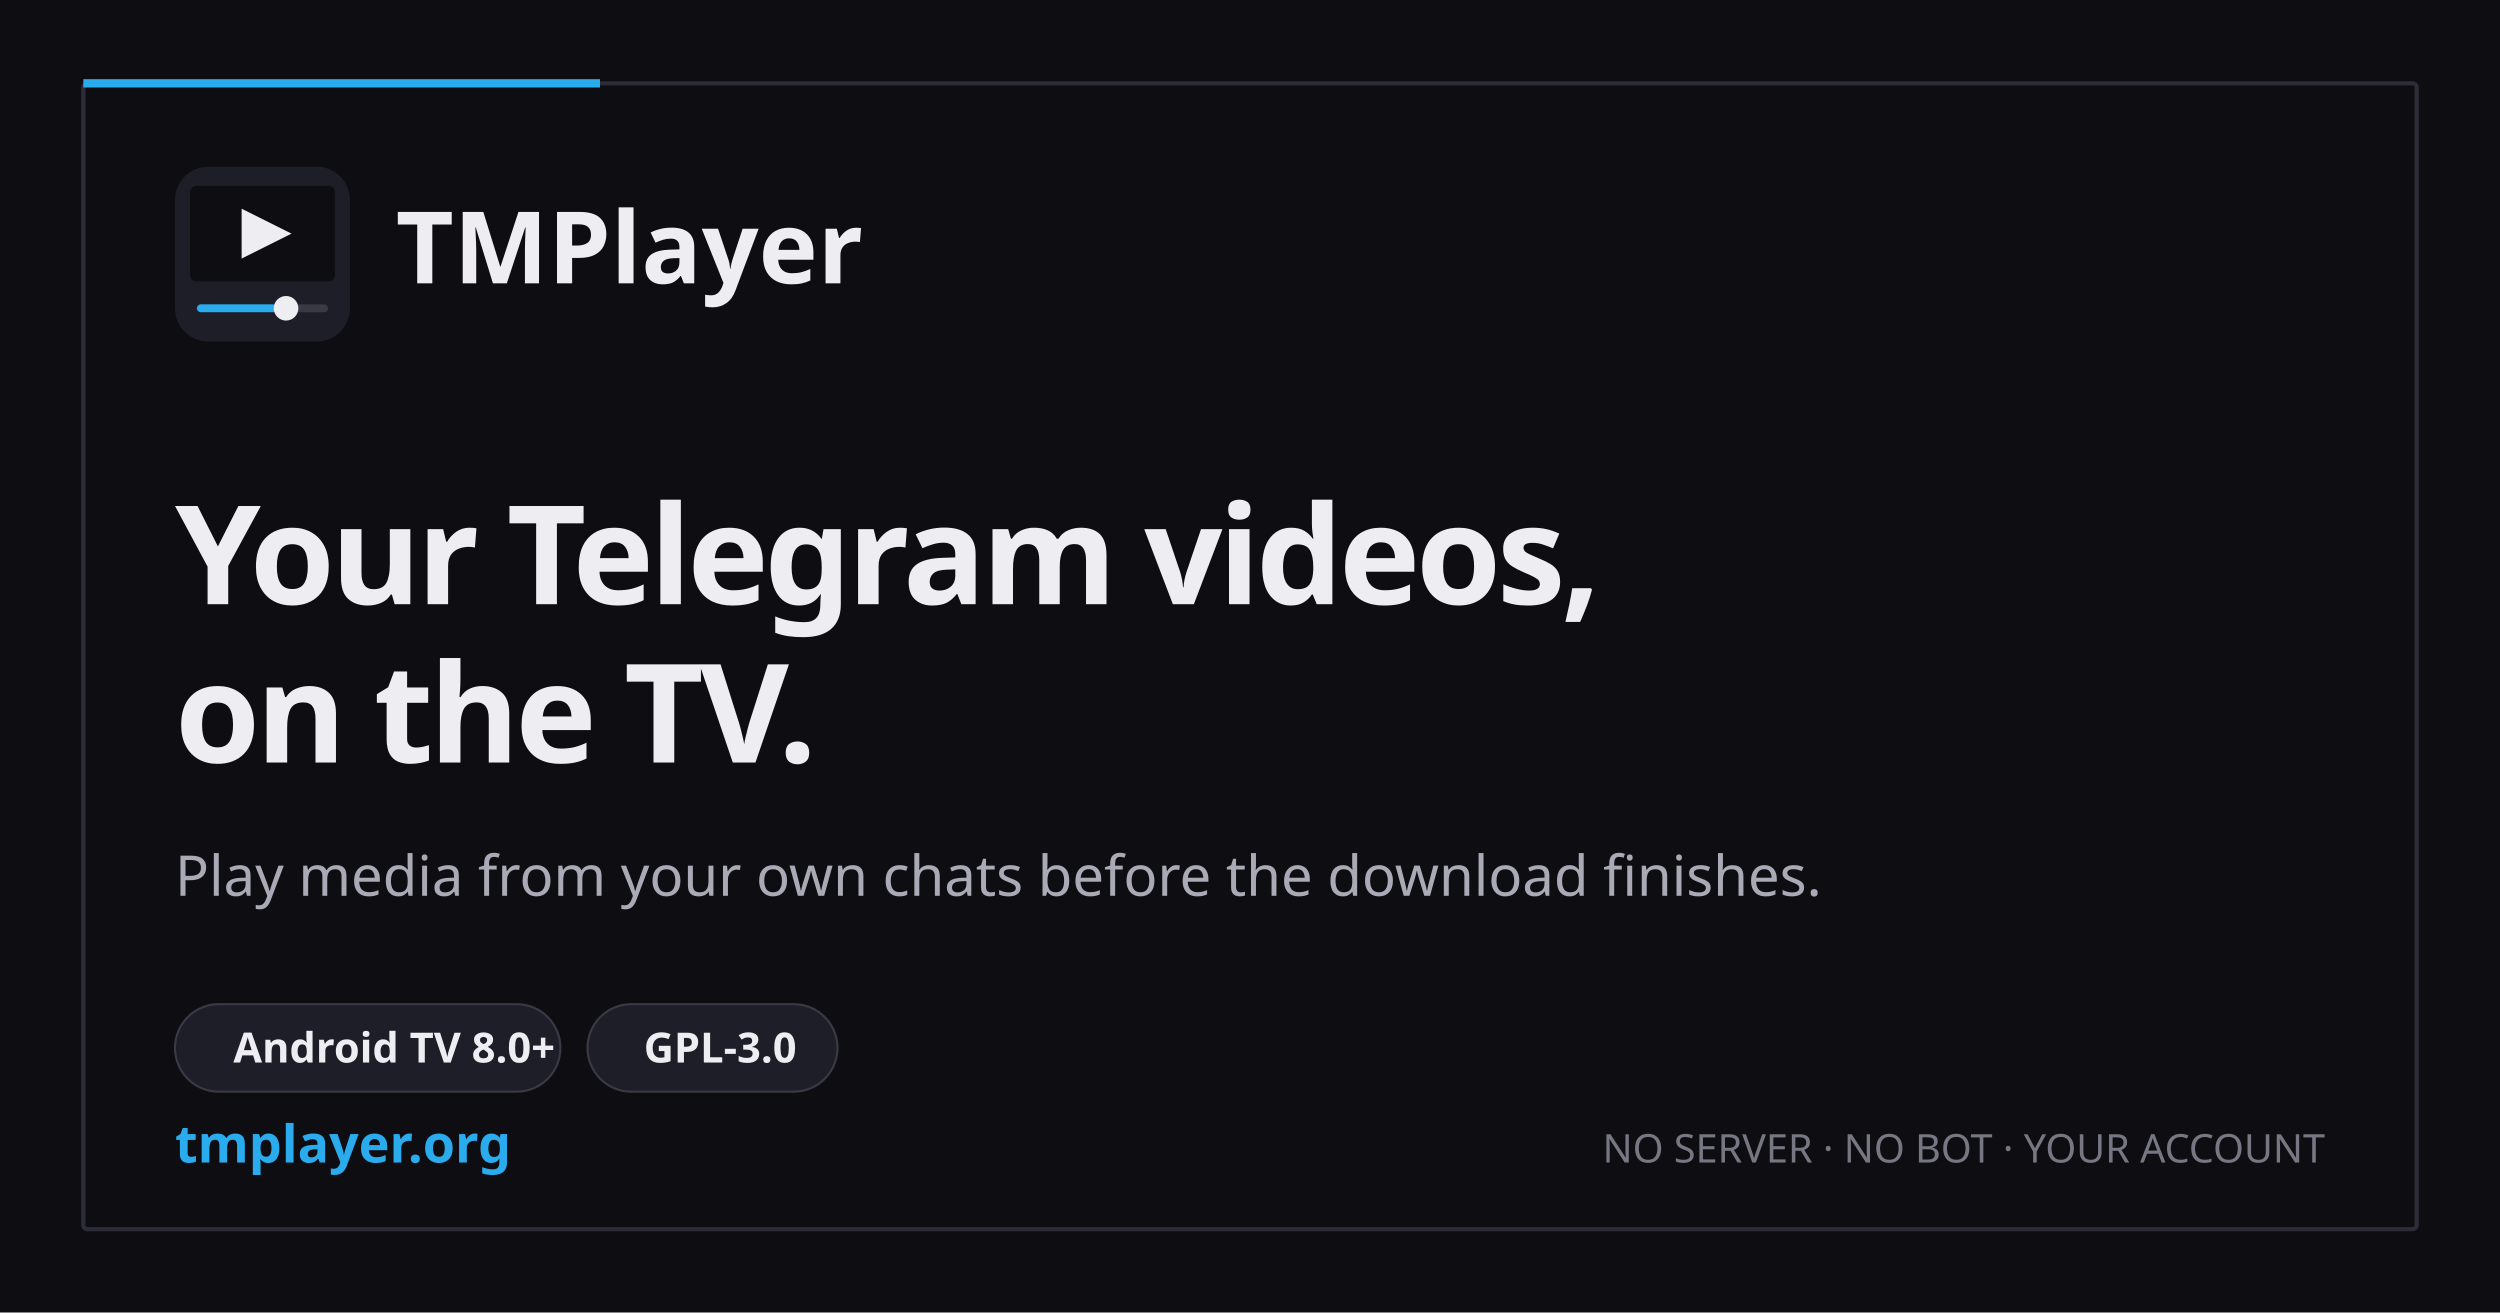
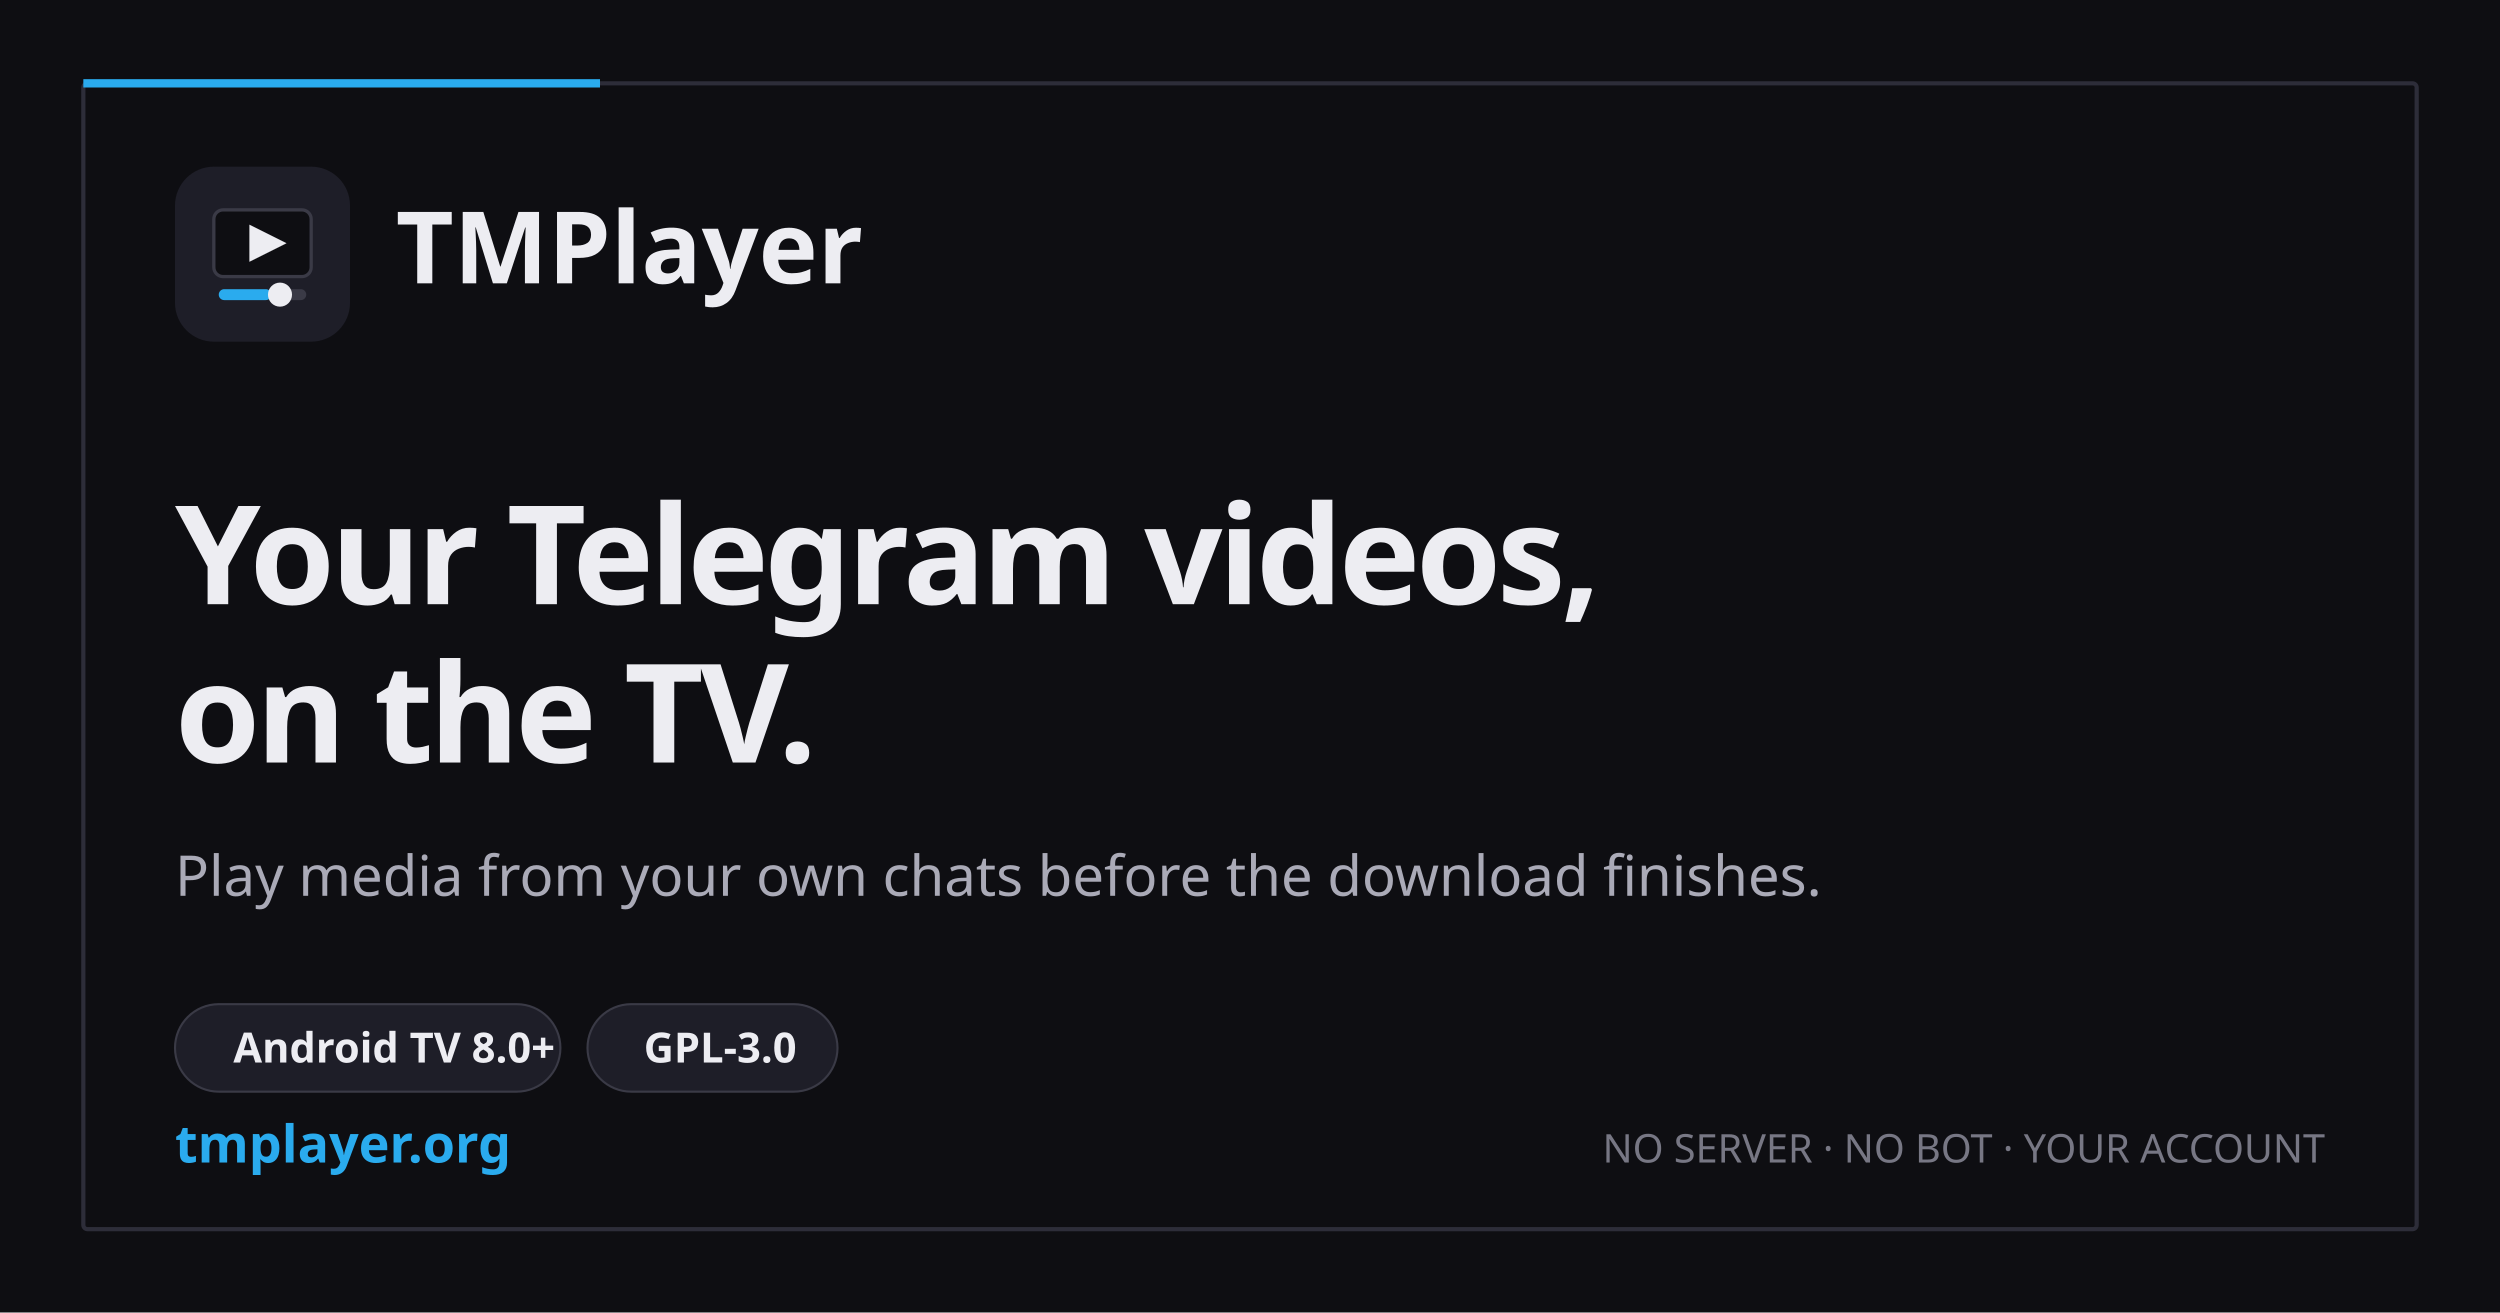
<svg xmlns="http://www.w3.org/2000/svg" width="1200" height="630" viewBox="0 0 1200 630" role="img" aria-labelledby="title desc">
  <rect width="1200" height="630" fill="#0e0e12" />
  <rect x="40" y="40" width="1120" height="550" rx="2" fill="none" stroke="#2d2d39" stroke-width="2" />
  <path d="M40 40h248" stroke="#2aabee" stroke-width="4" />
-   <g transform="translate(84 80) scale(.082)">
-     <rect width="1024" height="1024" rx="196" fill="#1e1e28" />
-     <rect x="88" y="112" width="848" height="560" rx="36" fill="#0e0e12" />
-     <path d="M390 246 682 392 390 538Z" fill="#ededf2" />
-     <rect x="128" y="806" width="470" height="46" rx="23" fill="#2aabee" />
-     <rect x="700" y="806" width="196" height="46" rx="23" fill="#3a3a46" />
-     <circle cx="650" cy="829" r="72" fill="#ededf2" />
+   <g transform="translate(84 80) scale(.7778)">
+     <rect width="108" height="108" rx="24" fill="#1e1e28" />
+     <g transform="translate(-18.9 -18.9) scale(1.35)">
+       <path fill="#3a3a46" d="M36,33 H72 A5,5 0 0 1 77,38 V60 A5,5 0 0 1 72,65 H36 A5,5 0 0 1 31,60 V38 A5,5 0 0 1 36,33 Z" />
+       <path fill="#0e0e12" d="M36,34.5 H72 A3.5,3.5 0 0 1 75.5,38 V60 A3.5,3.5 0 0 1 72,63.5 H36 A3.5,3.5 0 0 1 32.5,60 V38 A3.5,3.5 0 0 1 36,34.5 Z" />
+       <path fill="#ededf2" d="M48,40.5 L65,49 L48,57.5 Z" />
+       <path fill="#2aabee" d="M36.5,70 H55.5 A2.5,2.5 0 0 1 55.5,75 H36.5 A2.5,2.5 0 0 1 36.5,70 Z" />
+       <path fill="#3a3a46" d="M66.5,70 H71.5 A2.5,2.5 0 0 1 71.5,75 H66.5 A2.5,2.5 0 0 1 66.5,70 Z" />
+       <circle cx="62" cy="72.5" r="5.5" fill="#ededf2" />
+     </g>
  </g>
  <text x="190" y="136" fill="#ededf2" font-family="Noto Sans, sans-serif" font-size="48" font-weight="700">TMPlayer</text>
  <text x="84" y="290" fill="#ededf2" font-family="Noto Sans, sans-serif" font-size="66" font-weight="700" letter-spacing="-2">Your Telegram videos,</text>
  <text x="84" y="366" fill="#ededf2" font-family="Noto Sans, sans-serif" font-size="66" font-weight="700" letter-spacing="-2">on the TV.</text>
  <text x="84" y="430" fill="#aaaab7" font-family="Noto Sans, sans-serif" font-size="27">Play media from your own chats before the download finishes.</text>
  <g font-family="Noto Sans, sans-serif" font-size="20" font-weight="600">
    <rect x="84" y="482" width="185" height="42" rx="21" fill="#1e1e28" stroke="#3a3a46" />
    <text x="112" y="510" fill="#ededf2">Android TV 8.0+</text>
    <rect x="282" y="482" width="120" height="42" rx="21" fill="#1e1e28" stroke="#3a3a46" />
    <text x="309" y="510" fill="#ededf2">GPL-3.0</text>
  </g>
  <text x="84" y="558" fill="#2aabee" font-family="Noto Sans, sans-serif" font-size="25" font-weight="700">tmplayer.org</text>
  <text x="1116" y="558" fill="#777784" text-anchor="end" font-family="Noto Sans, sans-serif" font-size="19">NO SERVER · NO BOT · YOUR ACCOUNT</text>
</svg>
